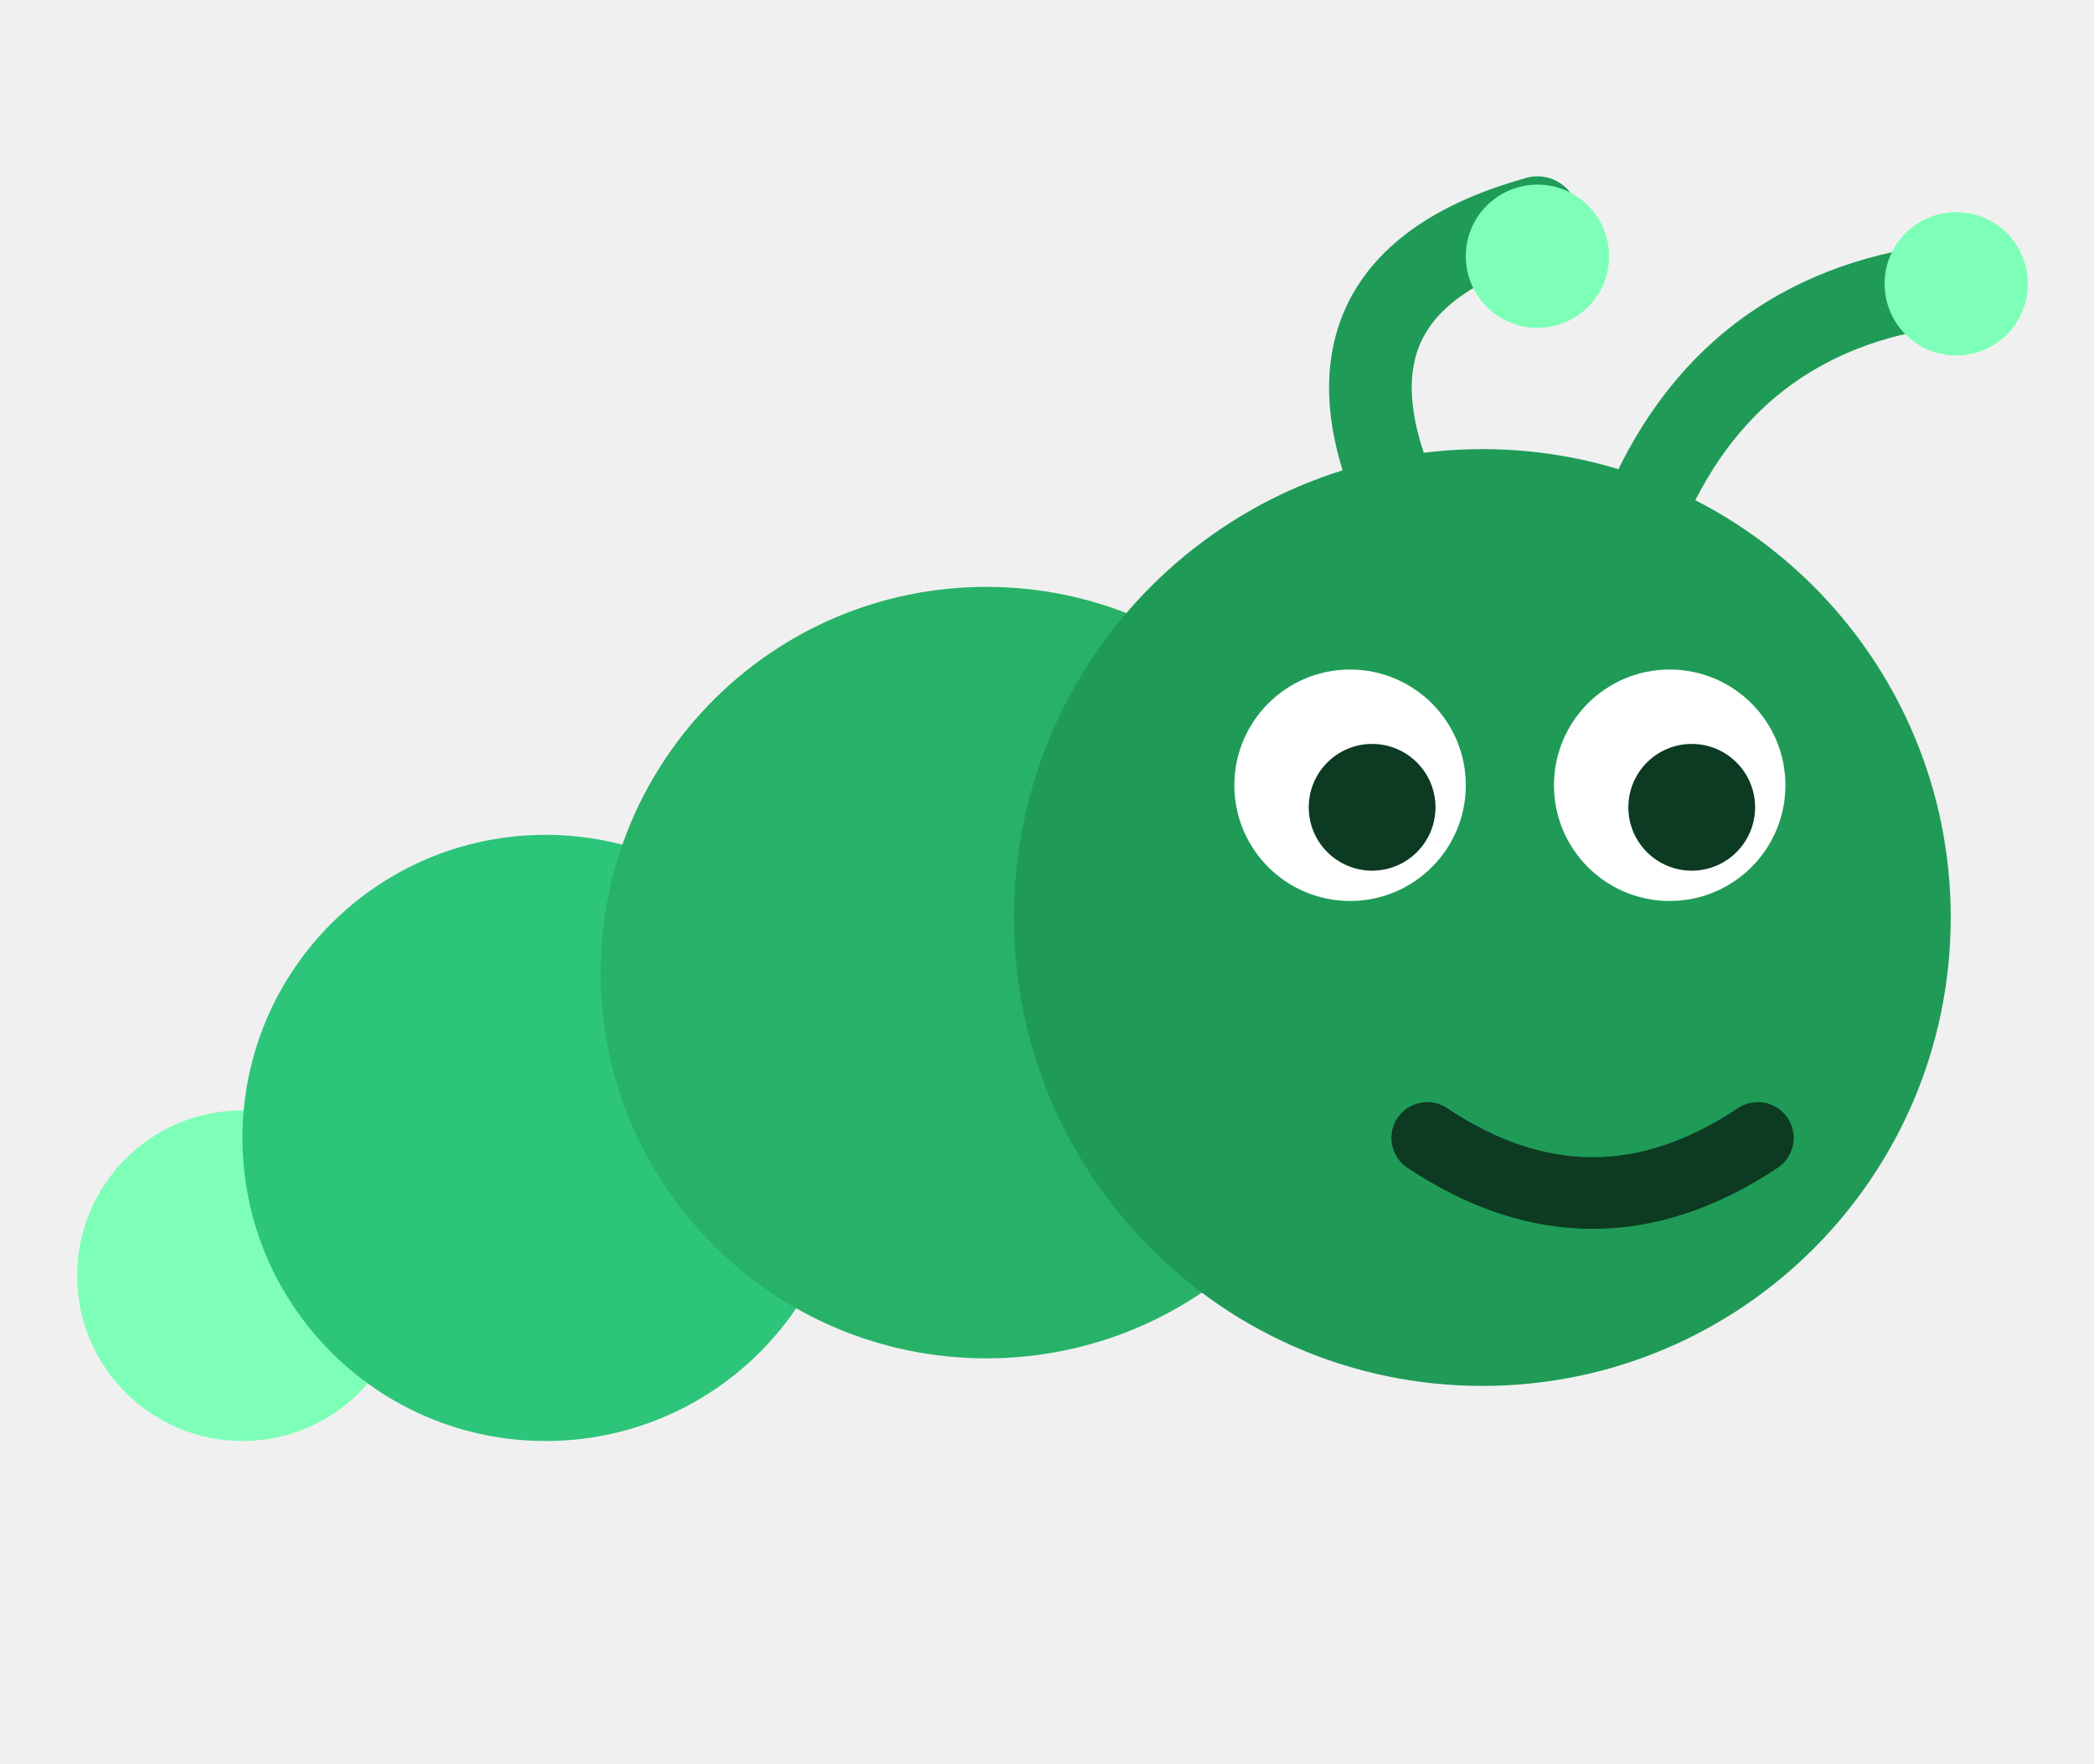
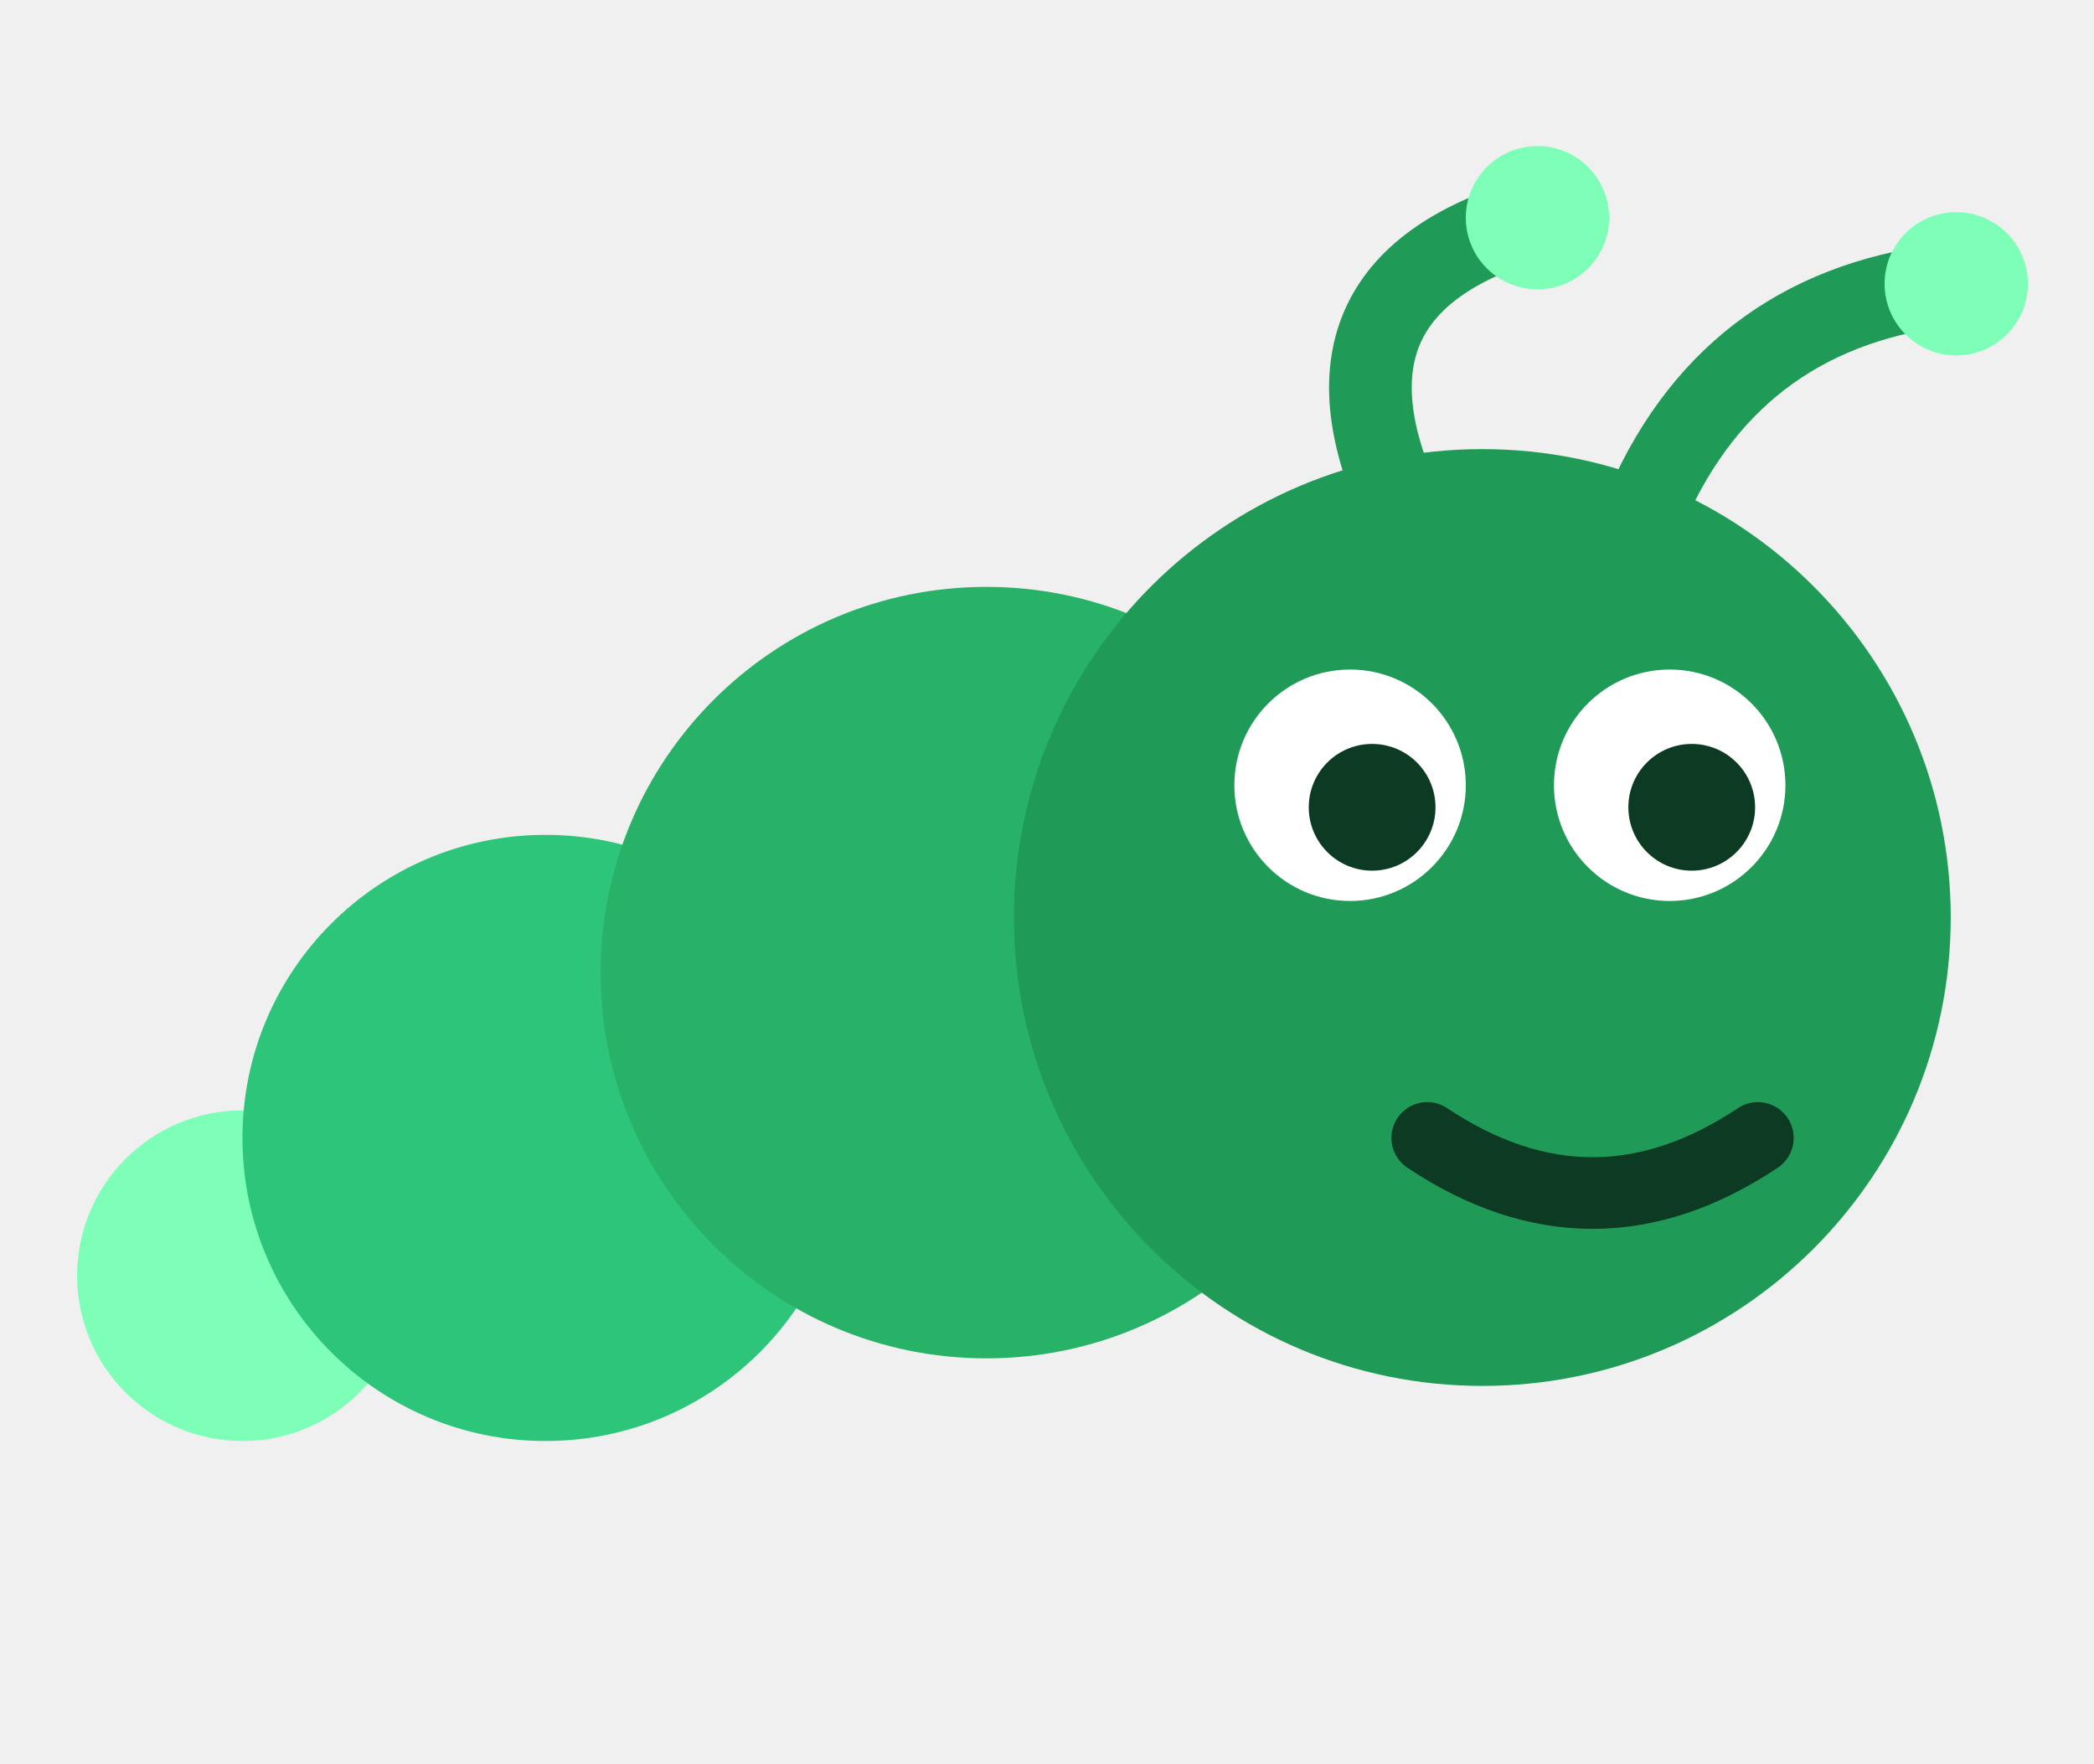
<svg xmlns="http://www.w3.org/2000/svg" viewBox="3.1 0.35 38 32">
  <g class="gw-body">
    <circle class="gw-seg gw-seg-1" cx="7.5" cy="23.5" r="3" fill="#7dffb8" />
    <circle class="gw-seg gw-seg-2" cx="13" cy="21" r="5.5" fill="#2cc57a" />
    <circle class="gw-seg gw-seg-3" cx="21" cy="18" r="7" fill="#27b268" />
  </g>
  <g class="gw-head">
    <circle cx="30" cy="17" r="8.5" fill="#1f9b57" />
    <circle cx="27.6" cy="14.6" r="2.1" fill="#ffffff" />
    <circle cx="33.4" cy="14.6" r="2.1" fill="#ffffff" />
    <circle cx="28" cy="15" r="1.15" fill="#0c3a22" />
    <circle cx="33.8" cy="15" r="1.15" fill="#0c3a22" />
    <path d="M28.5 9.5 q-1.8 -4 2.5 -5.2" stroke="#1f9b57" stroke-width="1.5" fill="none" stroke-linecap="round" />
-     <circle cx="31" cy="5" r="1.3" fill="#7dffb8" />
+     <circle cx="31" cy="4.3" r="1.3" fill="#7dffb8" />
    <path d="M33 9.5 q1.6 -3.6 5.6 -4" stroke="#1f9b57" stroke-width="1.5" fill="none" stroke-linecap="round" />
    <circle cx="38.6" cy="5.5" r="1.3" fill="#7dffb8" />
    <path d="M29 21 q3 2 6 0" stroke="#0c3a22" stroke-width="1.3" fill="none" stroke-linecap="round" />
  </g>
</svg>
